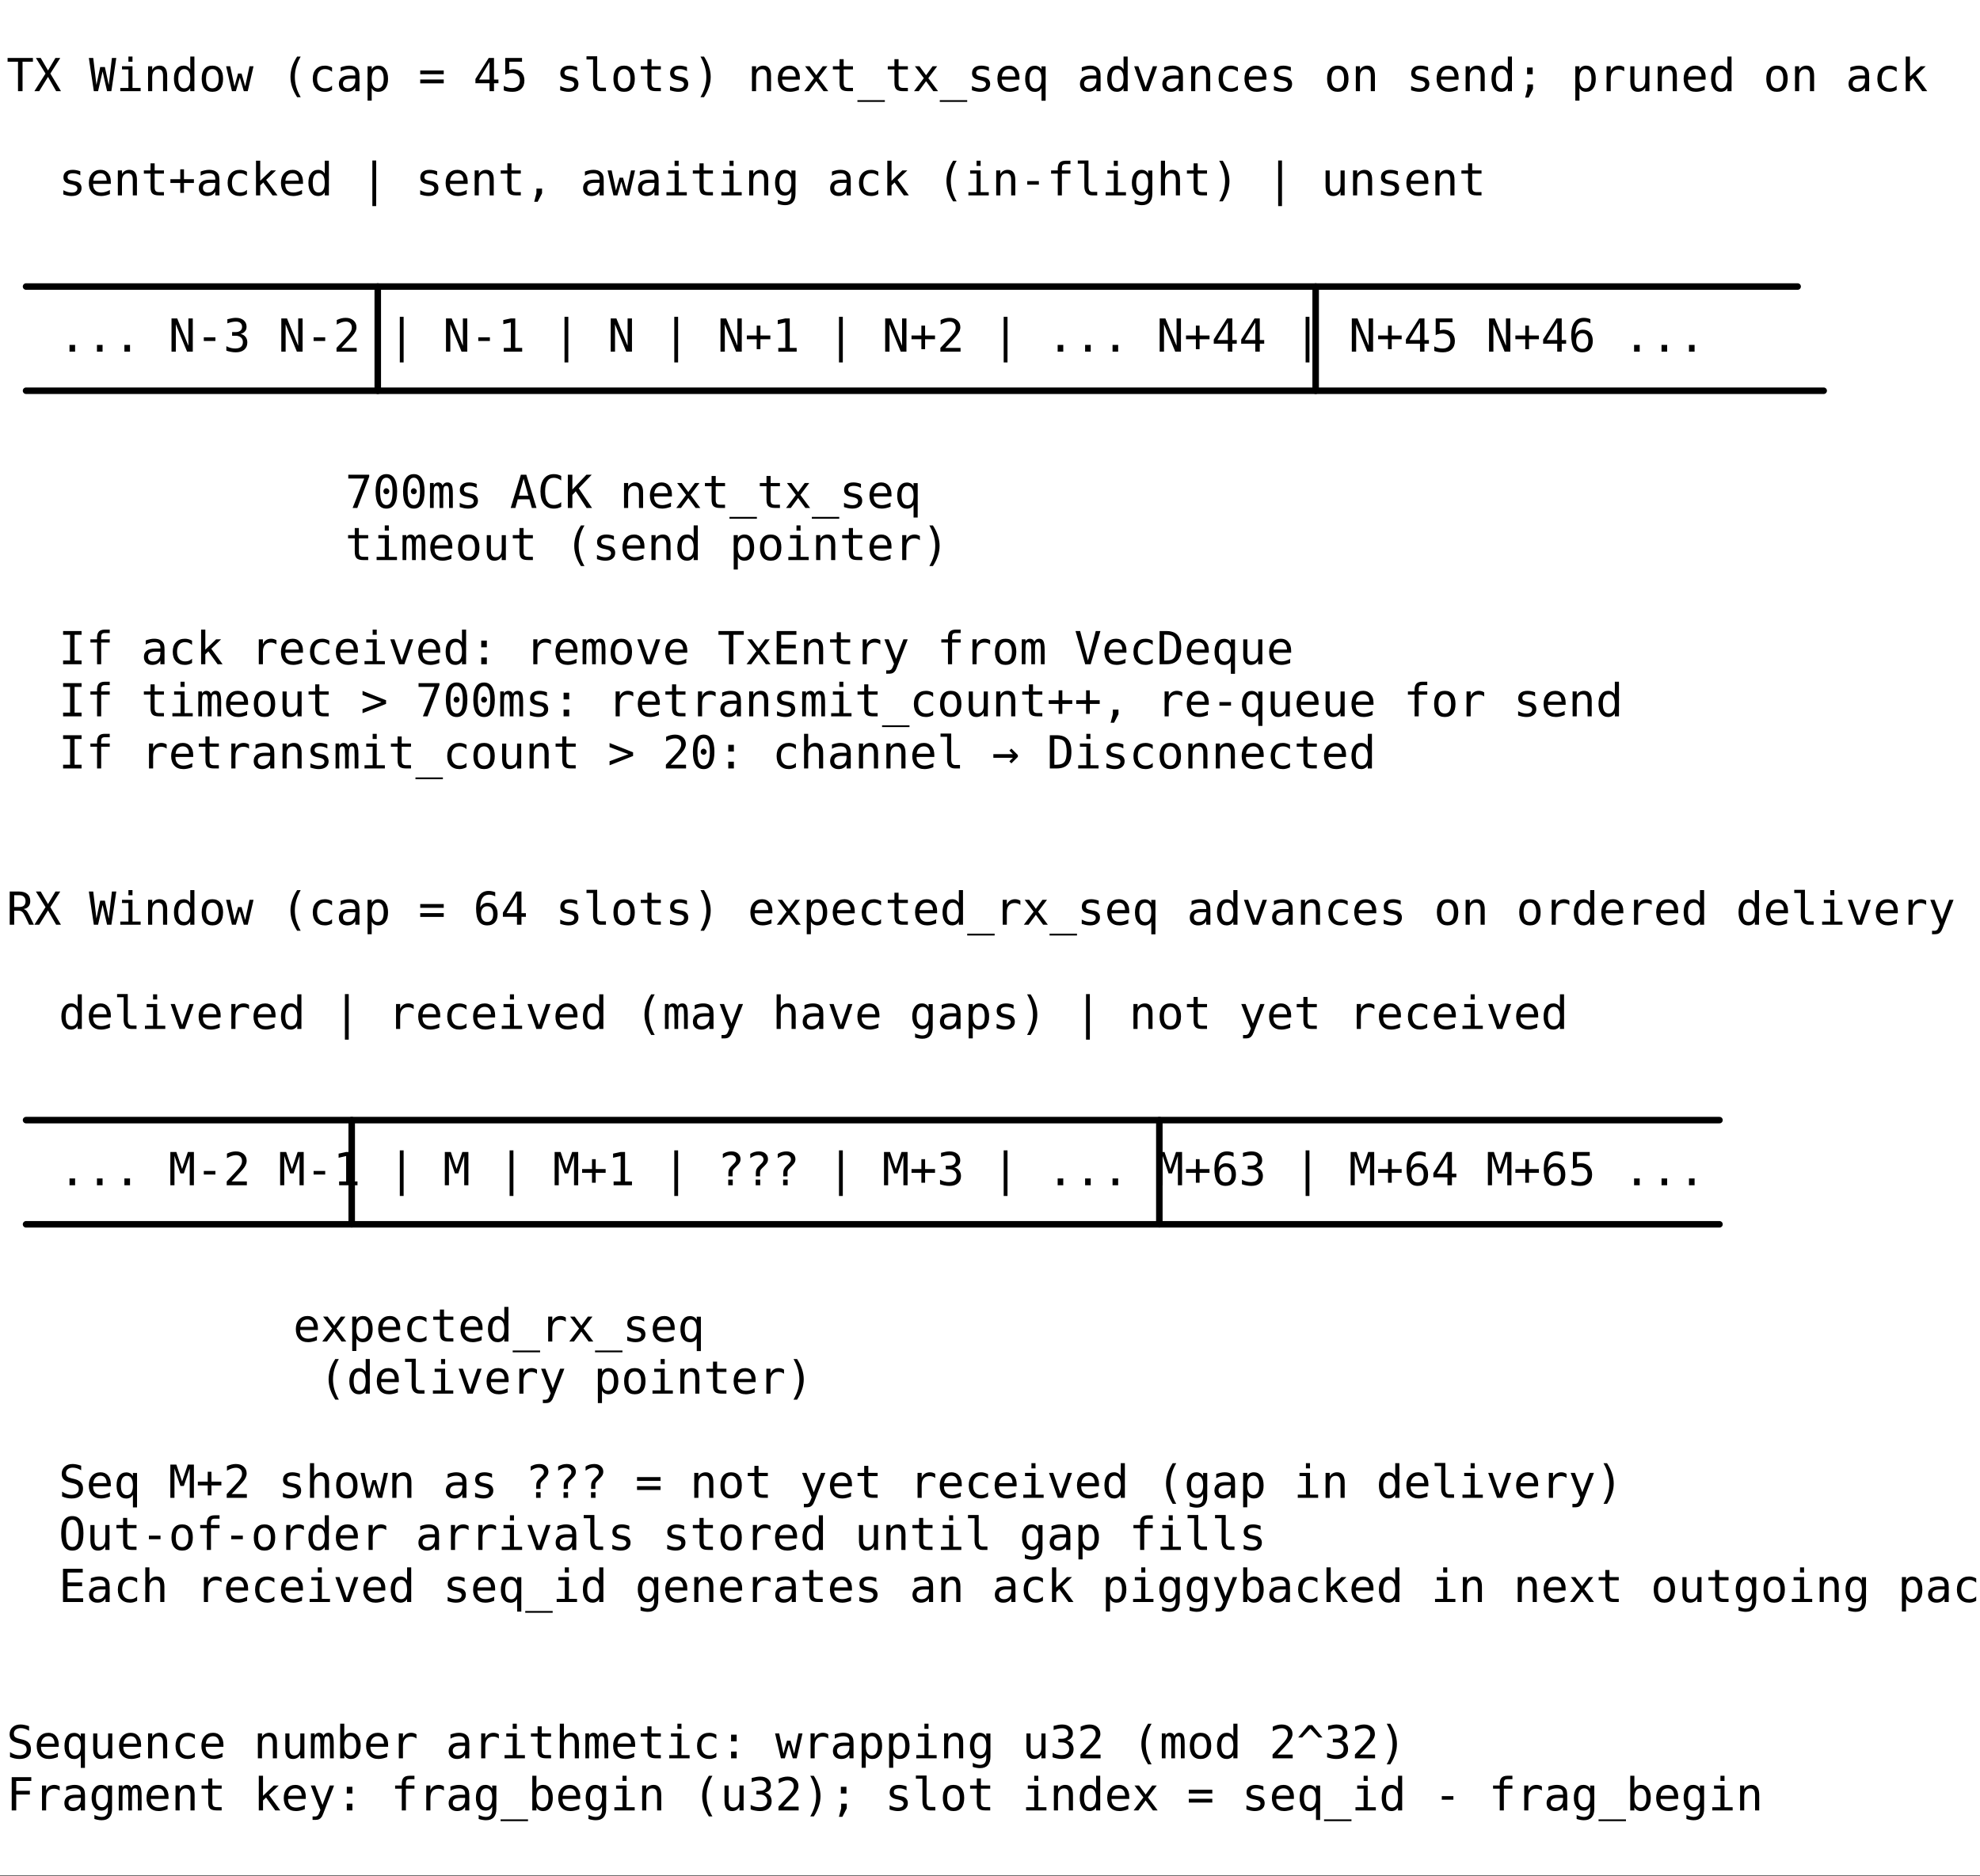
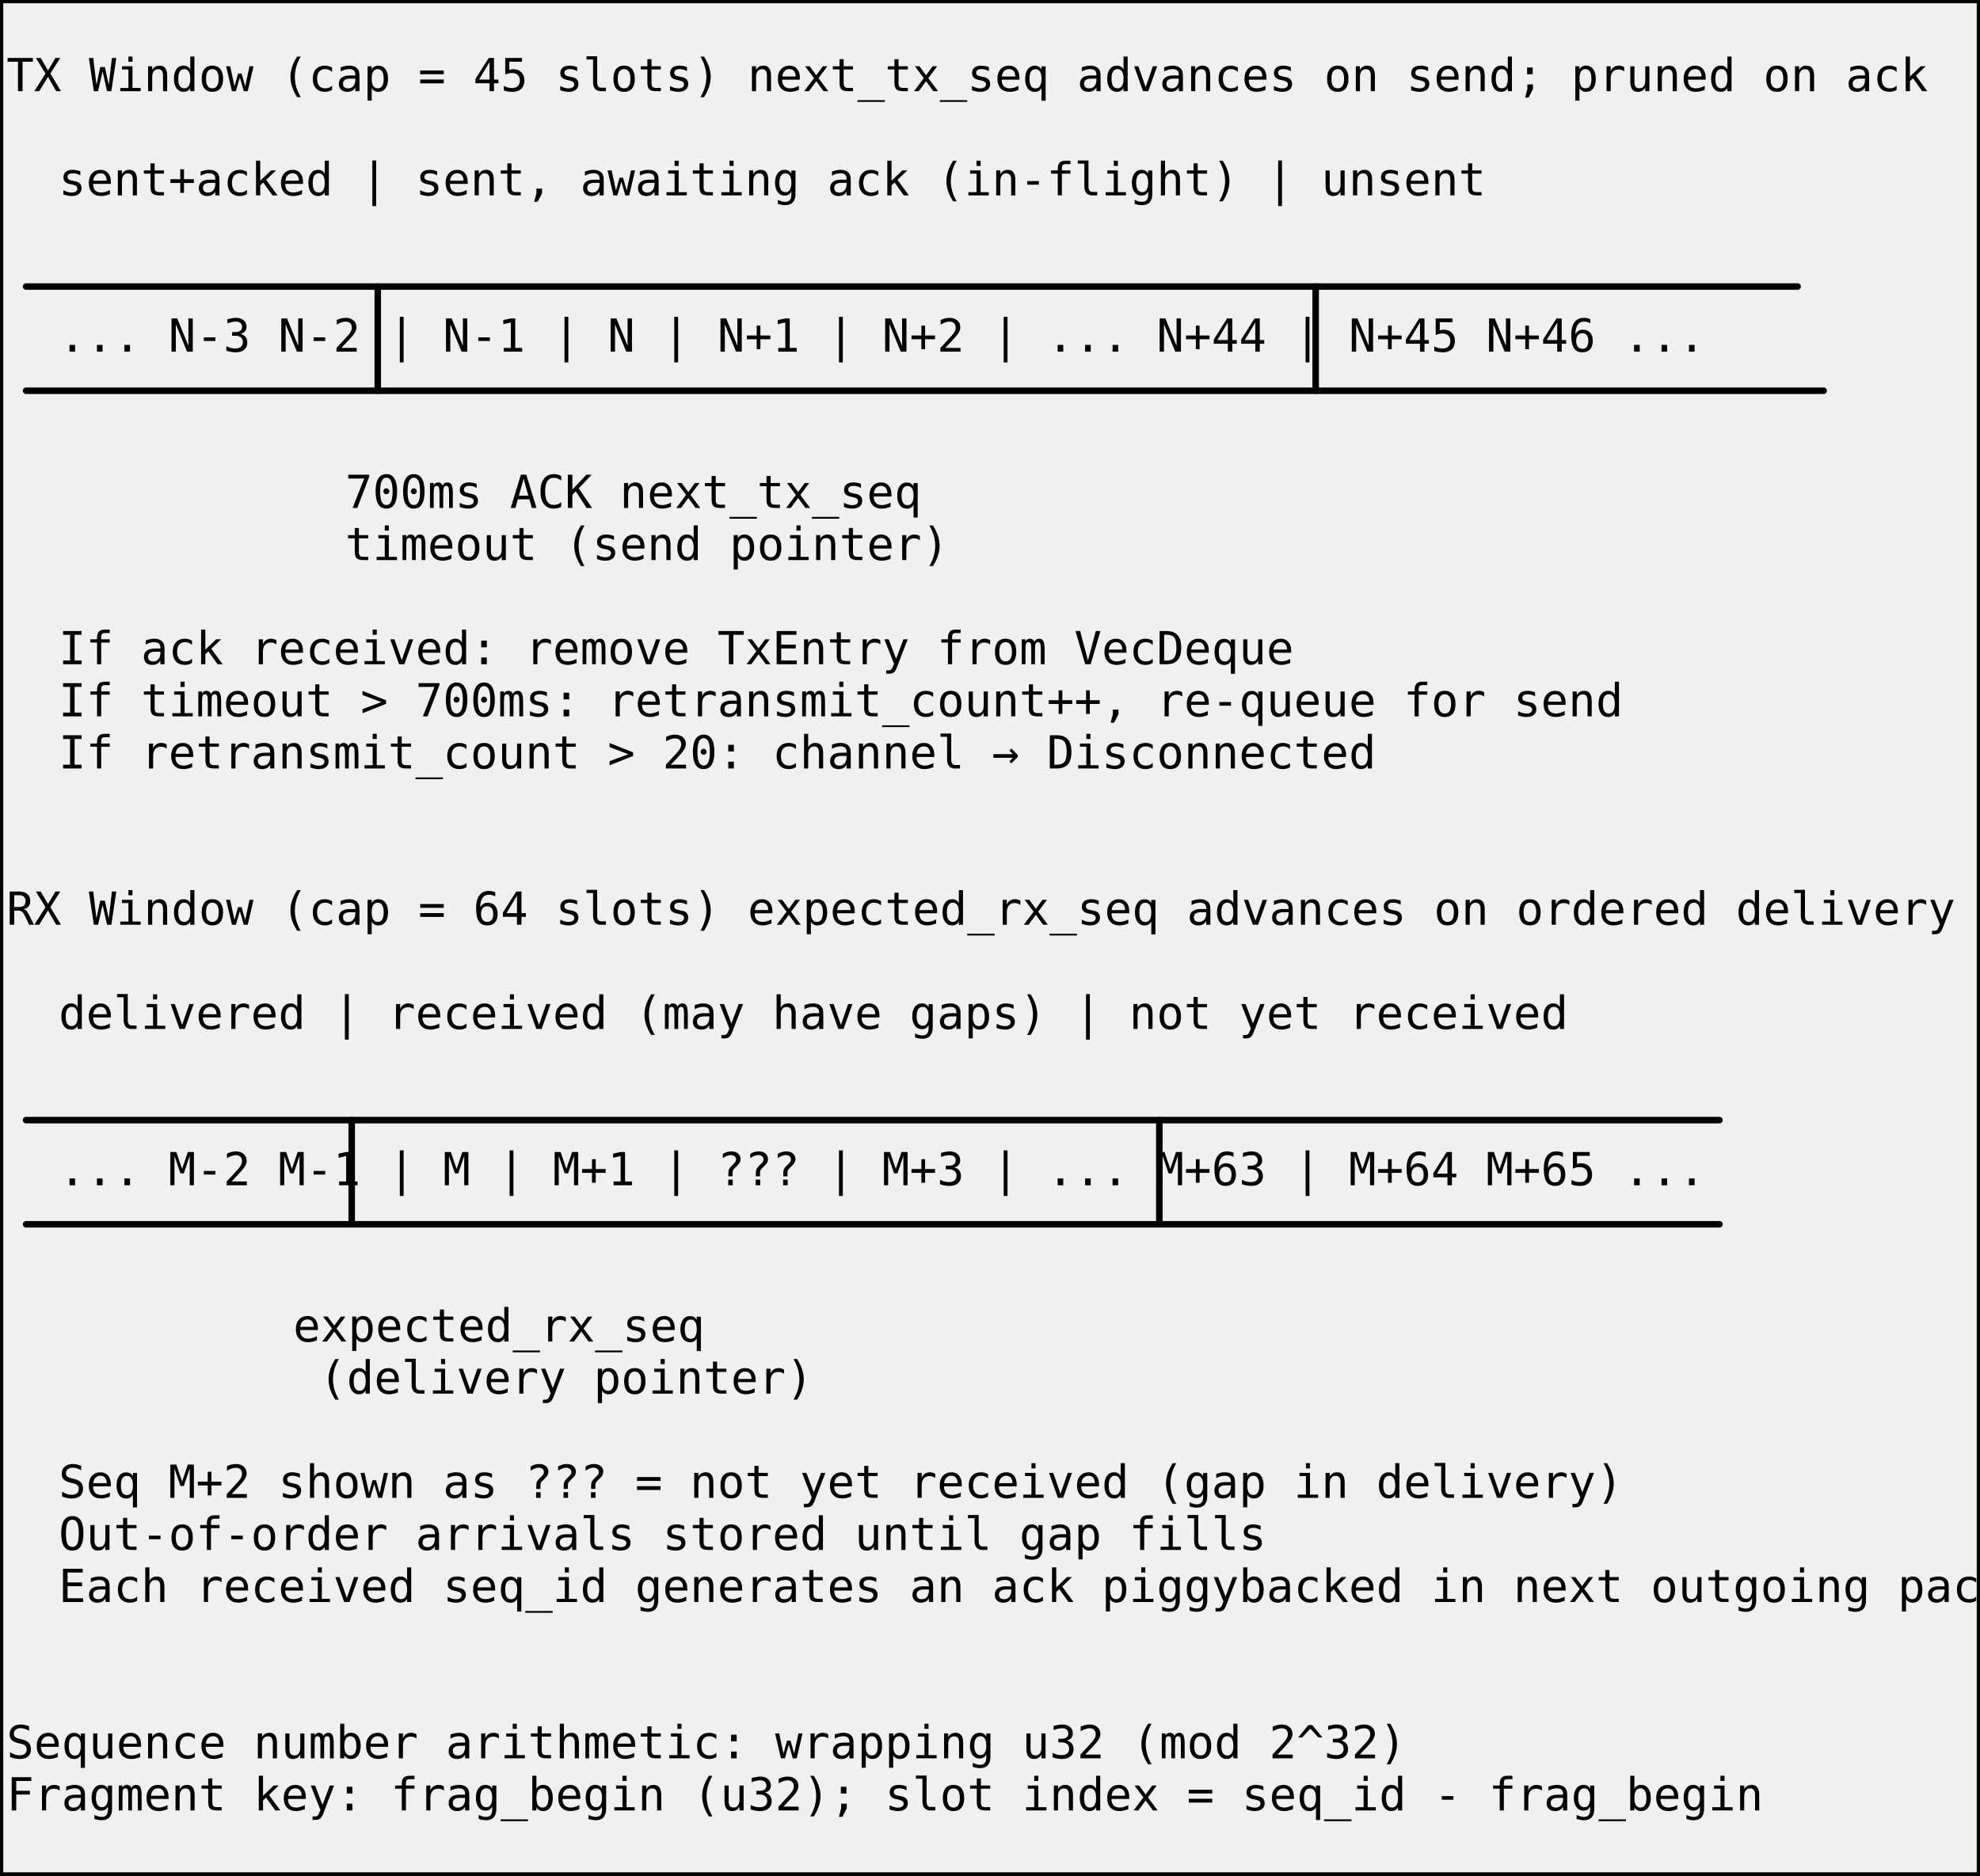
<svg xmlns="http://www.w3.org/2000/svg" width="608" height="576" class="svgbob">
-   <rect width="100%" height="100%" fill="white" />
+   <style>.cimmeria-bg{fill:transparent}@media(prefers-color-scheme:dark){.cimmeria-bg{fill:white}}</style>
+   <rect class="cimmeria-bg" width="100%" height="100%" />
  <style>.svgbob line, .svgbob path, .svgbob circle, .svgbob rect, .svgbob polygon {
  stroke: black;
  stroke-width: 2;
  stroke-opacity: 1;
  fill-opacity: 1;
  stroke-linecap: round;
  stroke-linejoin: miter;
}

.svgbob text {
  white-space: pre;
  fill: black;
  font-family: Iosevka Fixed, monospace;
  font-size: 14px;
}

.svgbob rect.backdrop {
  stroke: none;
  fill: white;
}
+ .svgbob rect.backdrop { fill: transparent !important; } @media (prefers-color-scheme: dark) { .svgbob rect.backdrop { fill: white !important; } }

.svgbob .filled {
  fill: black;
}

.svgbob .bg_filled {
  fill: white;
  stroke-width: 1;
}

.svgbob .nofill {
  fill: white;
}

.svgbob .end_marked_open_circle {
  marker-end: url(#open_circle);
}

</style>
  <defs>
    <marker id="open_circle" viewBox="0 0 8 8" refX="4" refY="4" markerWidth="7" markerHeight="7" orient="auto-start-reverse">
      <circle cx="4" cy="4" r="2" class="bg_filled" />
    </marker>
  </defs>
  <rect class="backdrop" x="0" y="0" width="608" height="576" />
  <text x="2" y="28">TX Window (cap = 45 slots)   next_tx_seq advances on send; pruned on ack</text>
  <text x="18" y="60">sent+acked  |  sent, awaiting ack (in-flight)  |  unsent</text>
  <text x="18" y="108">... N-3  N-2 | N-1 |  N  | N+1 | N+2 | ... N+44 | N+45 N+46 ...</text>
  <text x="106" y="156">700ms ACK   next_tx_seq</text>
  <text x="106" y="172">timeout     (send pointer)</text>
  <text x="18" y="204">If ack received: remove TxEntry from VecDeque</text>
  <text x="18" y="220">If timeout &gt; 700ms: retransmit_count++, re-queue for send</text>
  <text x="18" y="236">If retransmit_count &gt; 20: channel → Disconnected</text>
  <text x="2" y="284">RX Window (cap = 64 slots)   expected_rx_seq advances on ordered delivery</text>
  <text x="18" y="316">delivered  |   received (may have gaps)   |  not yet received</text>
  <text x="18" y="364">... M-2  M-1 |  M  | M+1 | ??? | M+3 |  ... M+63 | M+64 M+65 ...</text>
  <text x="90" y="412">expected_rx_seq</text>
  <text x="98" y="428">(delivery pointer)</text>
  <text x="18" y="460">Seq M+2 shown as ??? = not yet received (gap in delivery)</text>
  <text x="18" y="476">Out-of-order arrivals stored until gap fills</text>
  <text x="18" y="492">Each received seq_id generates an ack piggybacked in next outgoing packet</text>
  <text x="2" y="540">Sequence number arithmetic: wrapping u32 (mod 2^32)</text>
  <text x="2" y="556">Fragment key: frag_begin (u32); slot index = seq_id - frag_begin</text>
  <g>
    <line x1="8" y1="88" x2="552" y2="88" class="solid" />
    <line x1="116" y1="88" x2="116" y2="120" class="solid" />
    <line x1="404" y1="88" x2="404" y2="120" class="solid" />
  </g>
  <g>
    <line x1="8" y1="120" x2="560" y2="120" class="solid" />
  </g>
  <g>
    <line x1="8" y1="344" x2="528" y2="344" class="solid" />
    <line x1="108" y1="344" x2="108" y2="376" class="solid" />
    <line x1="356" y1="344" x2="356" y2="376" class="solid" />
  </g>
  <g>
    <line x1="8" y1="376" x2="528" y2="376" class="solid" />
  </g>
</svg>
